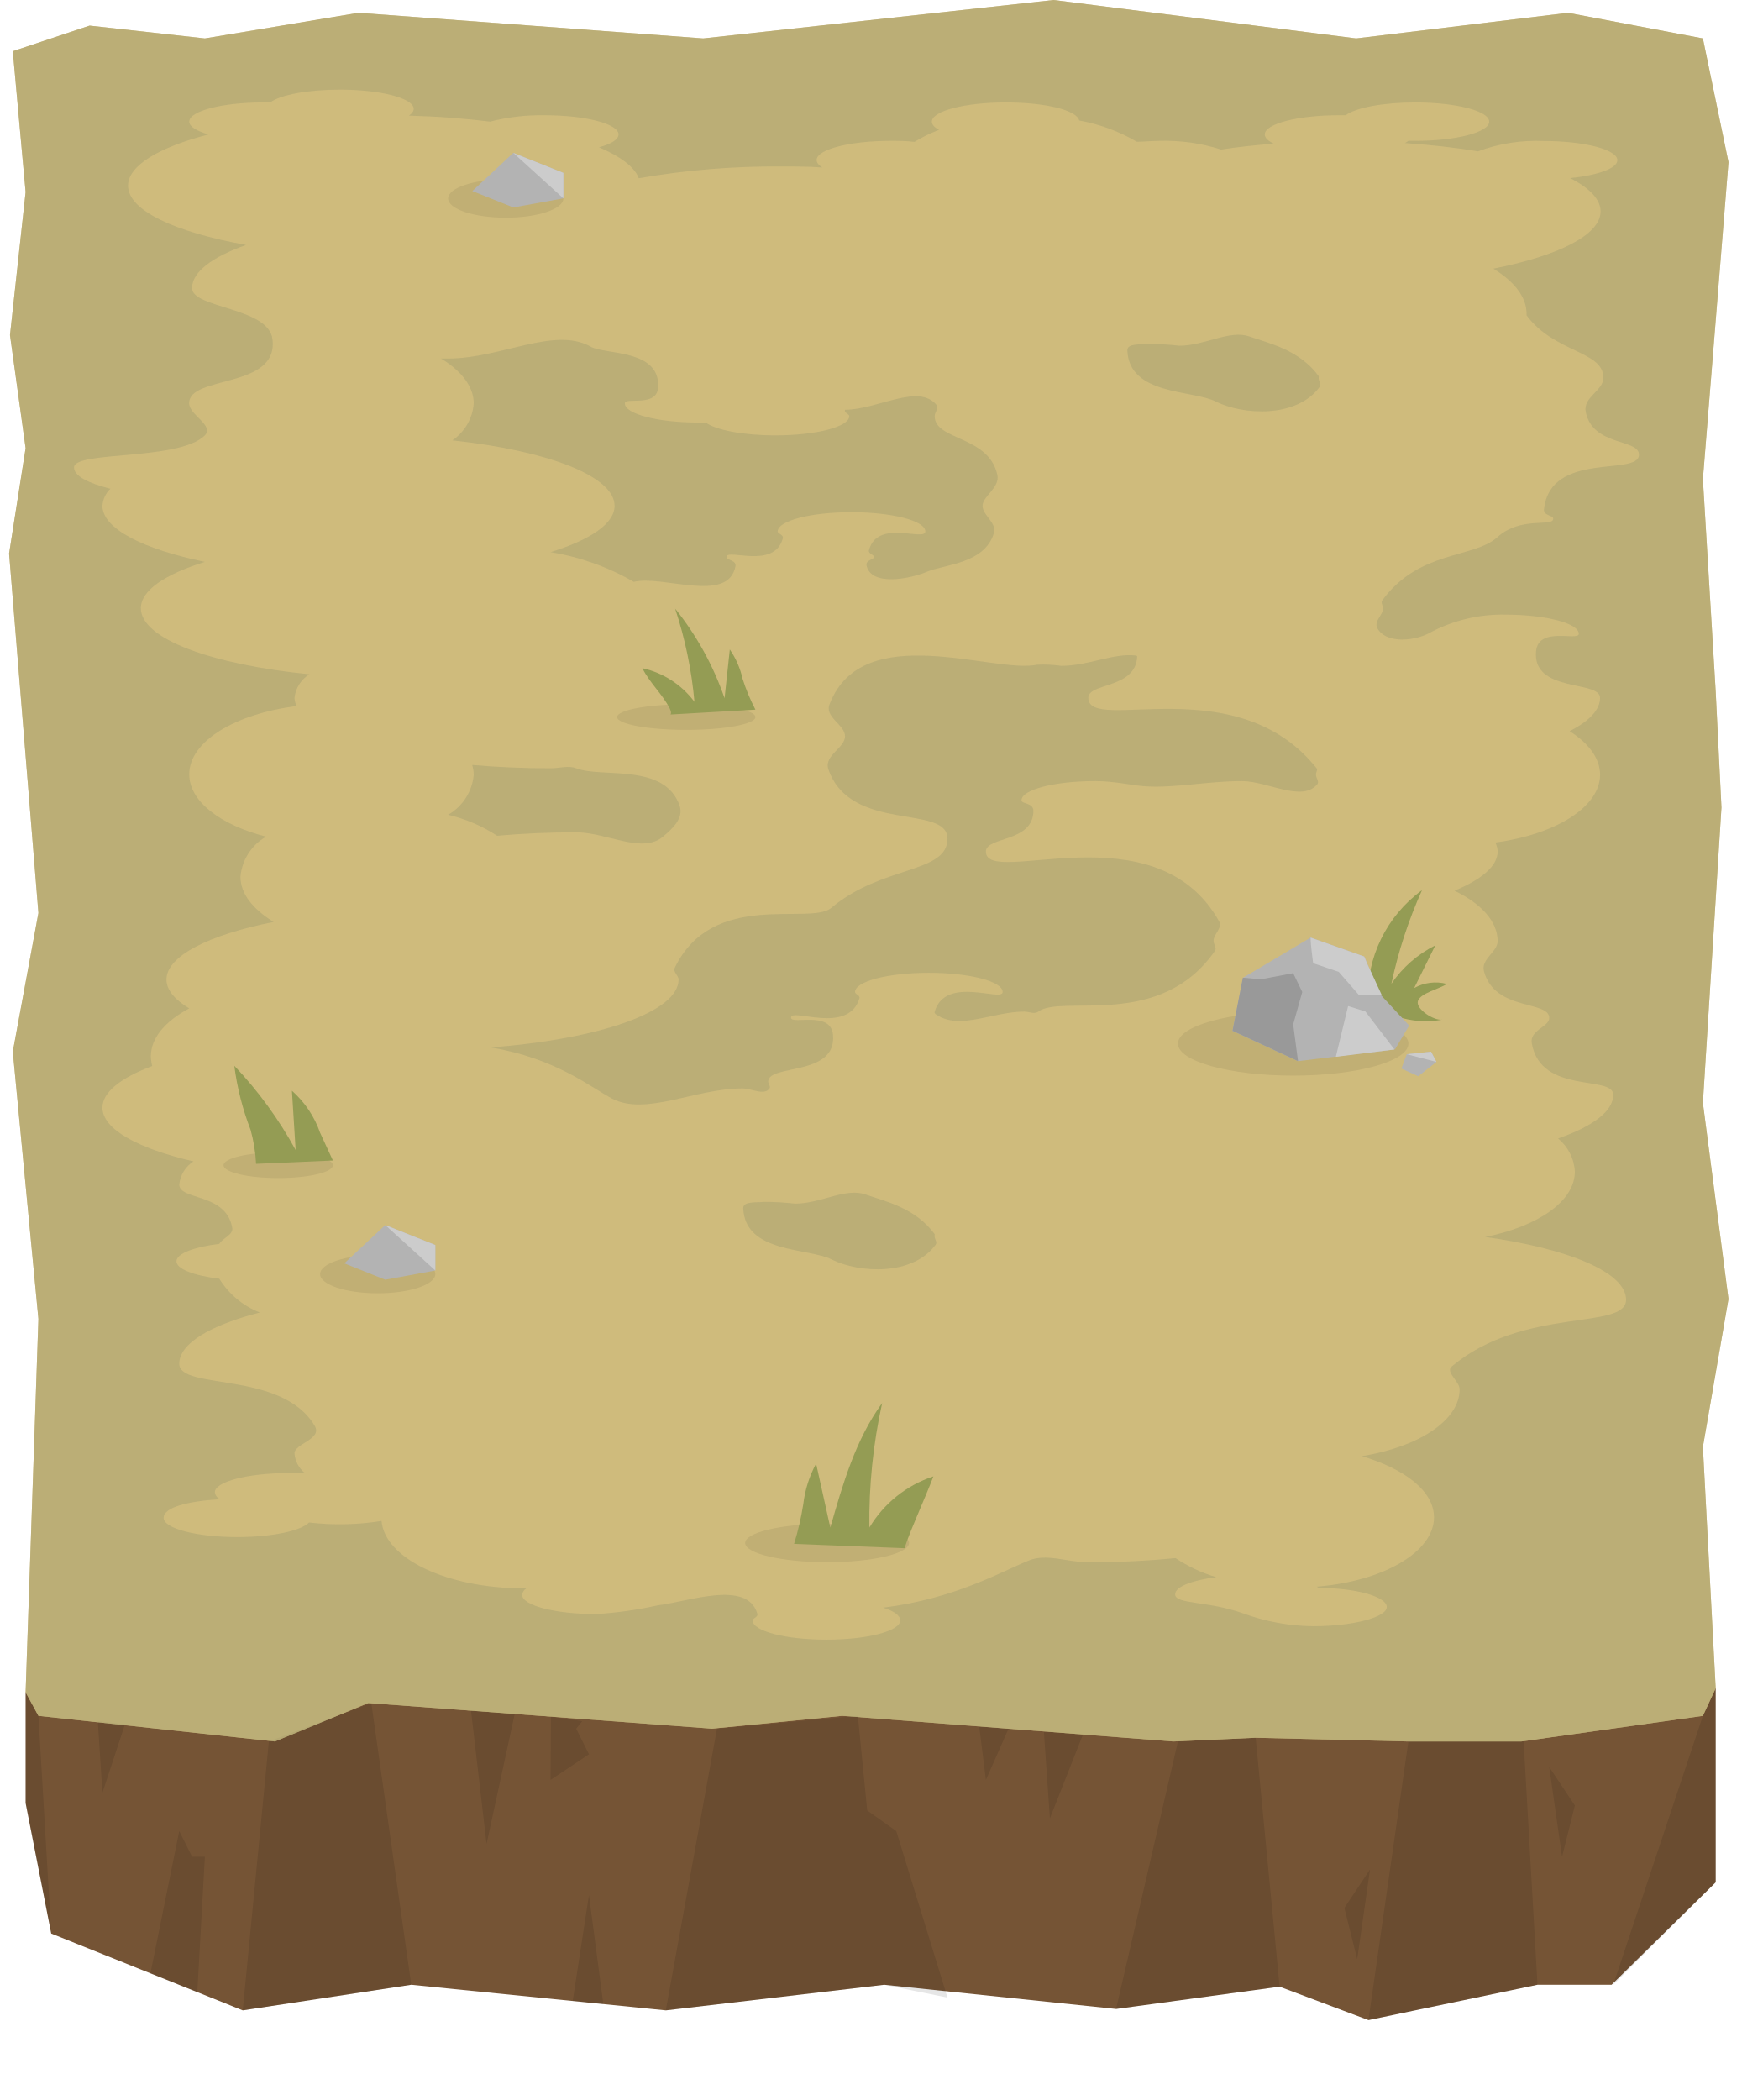
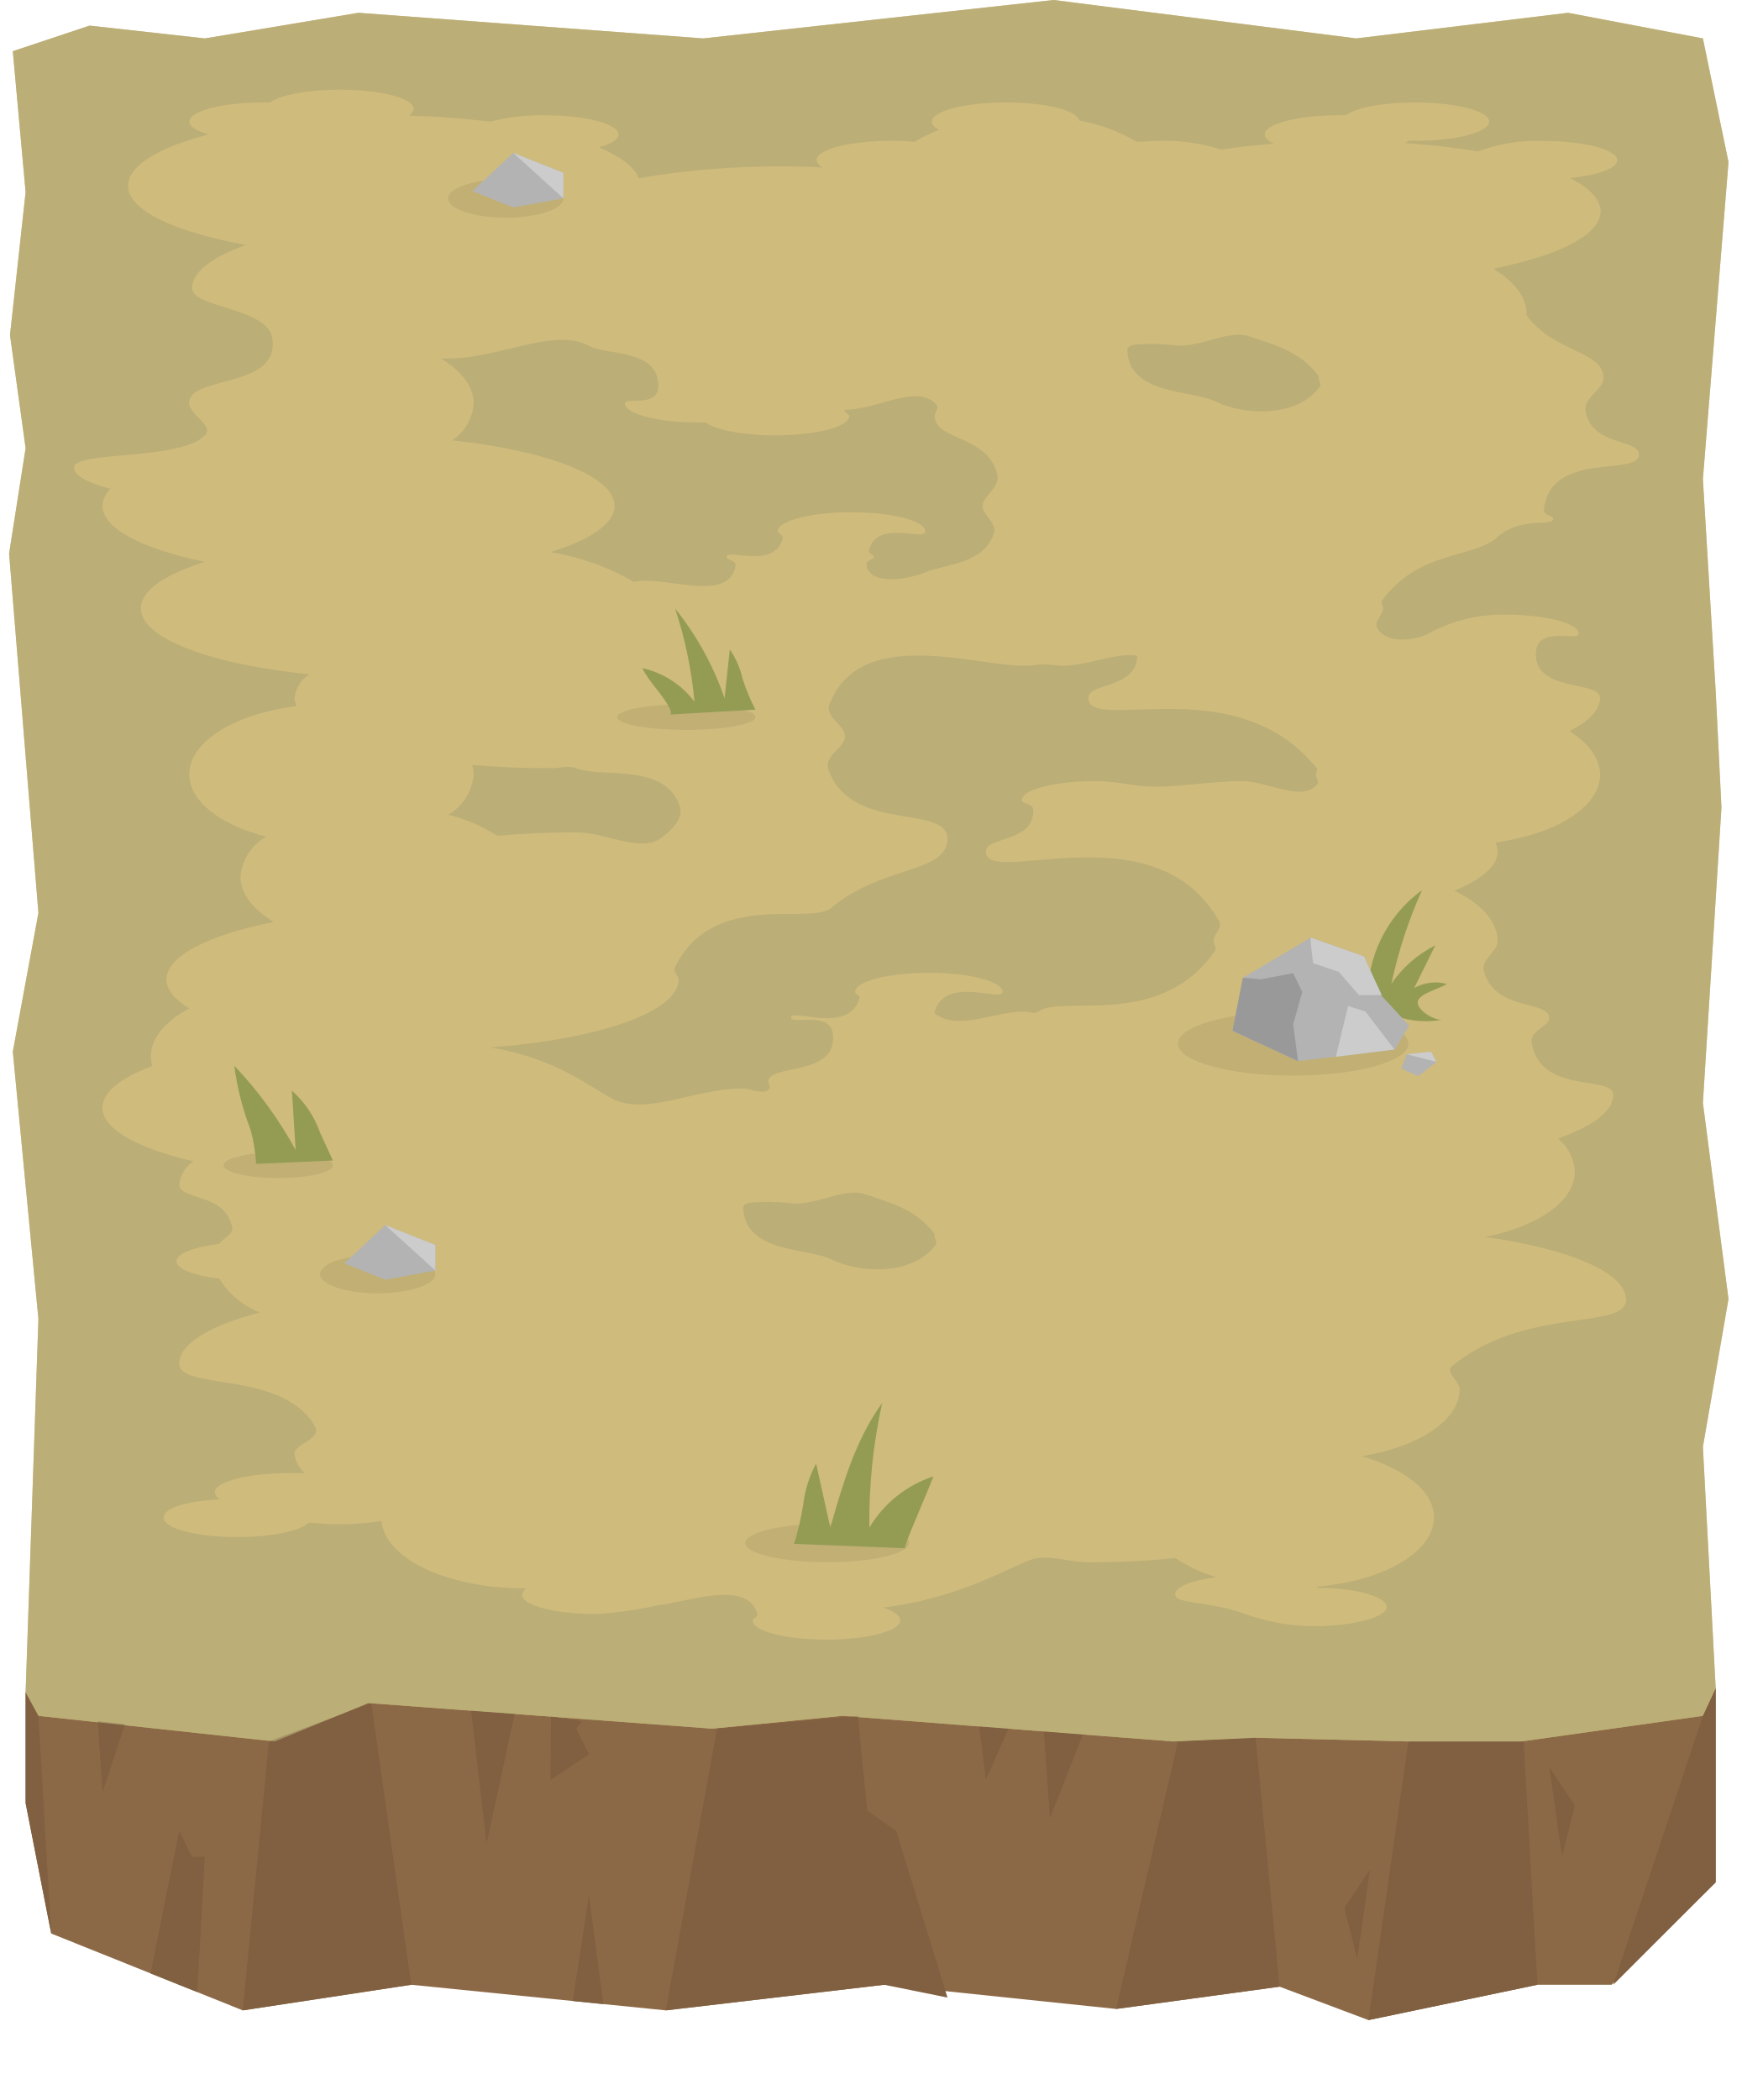
<svg xmlns="http://www.w3.org/2000/svg" viewBox="0 0 136 164">
-   <path d="m134 147-8.13 8h-5.79l-13.2 2.76-6.94-2.61-12.77 1.74-18.11-1.89-17.06 2-19.88-2-13.16 2-14.96-6-2-10.19v-8.65l132-.31v3.15z" fill="#755435" />
+   <path d="m134 147-8.13 8h-5.79l-13.2 2.76-6.94-2.61-12.77 1.74-18.11-1.89-17.06 2-19.88-2-13.16 2-14.96-6-2-10.19v-8.65l132-.31v3.15z" fill="#8c6946" />
  <path d="m133 134-14.18 2h-8.82l-11.93-.29-6.44.29-25.85-2-10.17 1-26.85-2-7.29 3-18.47-2-1-1.84 1-29.15-2-20.88 2-10.83-2.29-28.07 1.29-8.23-1.22-8.83 1.22-11.17-1-11 6-2 9 1 11.99-2 26.93 2 27.37-3 23.63 3 16.55-2 10.53 2 2 9.66-2 24.76 1 16.58.45 9.06-1.45 23.07 2 15.31-2 11.56 1 18.85z" fill="#cfbb7c" />
-   <g opacity=".1">
+   <g fill="#806040">
    <path d="m3 134-1-1.84v8.65l2 10.19z" />
    <path d="m29 133-8 3-2.04 21 13.16-2z" />
    <path d="m67 134-11 1-4 22 17.06-2 4.94 1-4-13-2.27-1.61z" />
    <path d="m98.07 135.71-6.07.29-4.83 20.89 12.77-1.74z" />
    <path d="m119 136h-9l-3.12 21.76 13.2-2.76z" />
    <path d="m134 131.85-1 2.15-7 21 8-8z" />
-   </g>
-   <g opacity=".1">
    <path d="m36.79 133.6 1.21 10.4 2.2-10.15z" />
    <path d="m44.73 156.27 1.27-8.27 1.12 8.51z" />
    <path d="m76.48 134.83.52 4.17 1.77-4z" />
    <path d="m81.53 135.22.47 6.78 2.58-6.54z" />
    <path d="m121 138 1 7 1-4z" />
    <path d="m106 153 1-7-2 3z" />
    <path d="m7.64 134.42.36 5.58 1.76-5.34z" />
    <path d="m11.75 154.11 2.25-11.11 1 2h1l-.59 10.57z" />
    <path d="m43.03 134.06-.03 4.94 3-2-1-2 .47-.58z" />
  </g>
  <g fill="#b2a874" opacity=".7">
    <path d="m37 31.5a3.82 3.82 0 0 1 -1.67 2.89c7.42.8 12.67 2.79 12.67 5.11 0 1.39-1.88 2.65-5 3.62a19 19 0 0 1 6.5 2.32c2.24-.56 7.39 1.73 7.94-1.22.09-.49-.7-.46-.7-.72 0-.71 3.74 1 4.4-1.46.07-.29-.4-.35-.4-.54 0-.83 2.58-1.5 5.76-1.5s5.77.67 5.77 1.5-3.74-1-4.4 1.46c-.08.29.4.35.4.54s-.68.24-.59.66c.34 1.63 3.35 1.07 4.72.49s4.48-.61 5.22-3c.26-.83-.88-1.39-.88-2.15s1.39-1.42 1.15-2.43c-.68-3.07-4.89-2.66-4.89-4.57 0-.3.34-.64.15-.87-1.41-1.73-4.63.37-7.15.37-.09.25.33.32.33.5 0 .83-2.58 1.5-5.77 1.5-2.52 0-4.65-.42-5.44-1h-.56c-3.18 0-5.76-.67-5.76-1.5 0-.52 2.51.34 2.6-1.25.18-3-4.13-2.53-5.27-3.18-2.83-1.59-7.02.93-11.13.93h-.55c1.55.94 2.55 2.17 2.55 3.5z" />
    <path d="m45 65c2.39 0 5.17 1.72 6.79.33.67-.56 1.64-1.41 1.29-2.41-1.17-3.37-6.08-2.14-8.08-2.92-.6-.24-1.3 0-2 0-2.14 0-4.19-.09-6.12-.26a2.8 2.8 0 0 1 .12.76 4 4 0 0 1 -2 3.13 12.08 12.08 0 0 1 3.83 1.64c1.97-.18 4.03-.27 6.17-.27z" />
    <path d="m103 29.38c-1.55-2.09-3.86-2.55-5.41-3.1s-3.49.72-5.49.72a21 21 0 0 0 -2.46-.14c-.53.07-1.61-.07-1.59.5.13 3.53 5.12 3.08 6.91 4 2.12 1.06 6.32 1.31 8.12-1.16.14-.18-.09-.44-.09-.67.01-.07.01-.12.01-.15z" />
    <path d="m73 96.38c-1.55-2.09-3.86-2.55-5.41-3.1s-3.49.72-5.49.72a21 21 0 0 0 -2.46-.14c-.53.07-1.61-.07-1.59.5.13 3.53 5.12 3.08 6.91 4 2.12 1.06 6.32 1.31 8.12-1.16.14-.18-.09-.44-.09-.67.01-.07.01-.12.01-.15z" />
    <path d="m102.83 60c-6.26-7.87-17.83-2.66-17.83-5.5 0-1.21 3.67-.67 3.82-3.22 0-.06-.09-.08-.15-.09-1.75-.19-3.67.81-5.78.81a9.84 9.84 0 0 0 -1.89-.09c-3.37.73-13.62-3.6-16.2 3.07-.44 1.02 1.2 1.61 1.2 2.52s-1.67 1.5-1.3 2.58c1.73 5 9.3 2.69 9.3 5.42s-5.12 2.06-9.07 5.4c-1.67 1.41-9.25-1.47-12.23 4.68-.16.31.3.6.3.92 0 2.53-6.22 4.65-14.67 5.3 5.07.84 7.81 3.11 9.48 4 2.68 1.37 6.46-.8 10.19-.8.71 0 1.69.59 2.1 0 .11-.15-.1-.35-.1-.53 0-1.4 5.35-.38 5.06-3.65-.17-1.94-3.28-.75-3.28-1.35 0-.79 4.45 1.36 5.34-1.49.08-.26-.34-.33-.34-.51 0-.83 2.58-1.5 5.76-1.5s5.77.67 5.77 1.5-4.45-1.33-5.31 1.53c-.06.18.19.27.3.34 1.8 1.05 4.33-.34 6.7-.34.37 0 .79.23 1.09 0 1.9-1.38 9.52 1.46 13.81-4.76.14-.21-.12-.5-.12-.76 0-.53.71-1 .44-1.52-4.98-8.9-18.22-2.59-18.22-5.46 0-1.19 3.7-.69 3.71-3.18 0-.64-.93-.52-.93-.82 0-.83 2.58-1.5 5.76-1.5 1.53 0 2.88.34 3.94.41 2.33.14 4.86-.41 7.52-.41 2 0 4.7 1.68 5.89.24.16-.19-.11-.49-.11-.74s.16-.39.05-.5z" />
    <path d="m133 86.13 1.45-23.07-.45-9.06-1-16.58 2-24.76-2-9.66-10.53-2-16.55 2-23.63-3-27.37 3-26.92-2-12 2-9-1-6 2 1 11-1.22 11.17 1.22 8.83-1.29 8.23 2.29 28.07-2 10.83 2 20.87-1 29.16 1 1.84 18.47 2 7.29-3 26.85 2 10.17-1 25.85 2 6.44-.29 11.93.29h8.82l14.18-2 1-2.15-1-18.85 2-11.55zm-12.41-46.36c-.06.51.72.47.72.73 0 .7-2.5-.23-4.36 1.45s-6.13 1-9 4.95c-.12.17.07.4.07.6 0 .54-.73 1-.45 1.55.71 1.3 3.09 1 4.26.28a12 12 0 0 1 5.71-1.33c3.19 0 5.77.67 5.77 1.5 0 .6-3.16-.62-3.34 1.36-.3 3.26 5 2.24 5 3.64 0 .94-.86 1.83-2.38 2.6 1.49.94 2.38 2.12 2.38 3.4 0 2.53-3.47 4.66-8.18 5.3a1.62 1.62 0 0 1 .18.7c0 1.13-1.25 2.18-3.37 3.06 2.07 1 3.37 2.39 3.37 3.94 0 .84-1.32 1.39-1.07 2.35.85 3.15 5.1 2.25 5.1 3.65 0 .7-1.56.94-1.36 2 .73 4 6.36 2.43 6.36 4 0 1.29-1.62 2.47-4.31 3.41a3.58 3.58 0 0 1 1.31 2.59c0 2.31-2.88 4.28-7 5.1 6.5.91 11 2.76 11 4.9 0 2.42-8 .5-13.61 5.21-.53.44.61 1.16.61 1.79 0 2.43-3.2 4.5-7.63 5.22 3.36 1 5.63 2.73 5.63 4.78 0 2.71-4 5-9.15 5.41l.13.1c3 0 5.33.7 5.33 1.49s-2.58 1.5-5.77 1.5a16.35 16.35 0 0 1 -5.44-1c-2.81-1-5.32-.7-5.32-1.49 0-.59 1.31-1.1 3.21-1.34a11.74 11.74 0 0 1 -3.18-1.49c-2.13.21-4.41.33-6.81.33-1.6 0-3.24-.71-4.63-.15-2.09.84-5.78 3-11.39 3.69.83.26 1.33.6 1.33 1 0 .83-2.58 1.5-5.77 1.5s-5.76-.67-5.76-1.5c0-.19.45-.25.37-.53-.8-2.68-5.42-.92-7.78-.65a30.15 30.15 0 0 1 -4.83.68c-3.18 0-5.76-.67-5.76-1.5a.67.67 0 0 1 .34-.51h-.23c-6 0-10.84-2.34-11.09-5.26a20.6 20.6 0 0 1 -5.66.12c-.63.65-2.89 1.14-5.6 1.14-3.18 0-5.76-.67-5.76-1.5s1.87-1.3 4.4-1.46a.69.69 0 0 1 -.4-.54c0-.83 2.58-1.5 5.76-1.5h1.27a2.18 2.18 0 0 1 -.81-1.54c0-.76 2.2-1.1 1.58-2.15-2.58-4.35-10.58-2.75-10.58-4.85 0-1.58 2.42-3 6.29-4a6.47 6.47 0 0 1 -3.16-2.64c-2-.24-3.35-.76-3.35-1.36s1.37-1.12 3.35-1.36c.24-.46 1.14-.7 1-1.29-.5-2.71-4.13-2.09-4.13-3.35a2.44 2.44 0 0 1 1.11-1.8c-4.34-1.01-7.11-2.51-7.11-4.2 0-1.22 1.46-2.34 3.89-3.25a3.24 3.24 0 0 1 -.11-.75c0-1.45 1.14-2.76 3-3.75-1.14-.68-1.78-1.45-1.78-2.25 0-1.84 3.31-3.5 8.37-4.5-1.61-1-2.59-2.19-2.59-3.53a4 4 0 0 1 2-3.13c-3.55-.91-6-2.75-6-4.87 0-2.57 3.57-4.72 8.38-5.33a1.78 1.78 0 0 1 -.16-.64 2.46 2.46 0 0 1 1.17-1.84c-7.68-.77-13.17-2.78-13.17-5.16 0-1.39 1.88-2.65 5-3.62-4.83-1-8-2.59-8-4.38a2 2 0 0 1 .62-1.33c-1.76-.45-2.84-1-2.84-1.67 0-1.31 8.22-.5 10.22-2.5.77-.76-1.23-1.6-1.23-2.51 0-2.22 7-1.09 6.51-5-.28-2.49-6.28-2.41-6.28-3.99 0-1.27 1.59-2.44 4.22-3.37-5.54-1-9.22-2.68-9.22-4.63 0-1.57 2.42-3 6.28-4-.93-.27-1.5-.62-1.5-1 0-.83 2.58-1.5 5.76-1.5h.56c.79-.59 2.92-1 5.44-1 3.19 0 5.77.67 5.77 1.5 0 .19-.13.36-.37.53 2.24.06 4.36.22 6.33.47a16 16 0 0 1 4.27-.5c3.19 0 5.77.67 5.77 1.5 0 .39-.58.75-1.53 1 1.67.71 2.78 1.53 3.11 2.42a62.16 62.16 0 0 1 11.11-.92c1.1 0 2.17 0 3.22.08-.28-.18-.44-.38-.44-.58 0-.83 2.58-1.5 5.76-1.5.66 0 1.29 0 1.88.08a11.83 11.83 0 0 1 1.92-.94c-.36-.19-.56-.41-.56-.64 0-.83 2.58-1.5 5.76-1.5s5.57.62 5.75 1.41a13.64 13.64 0 0 1 4.5 1.66c.55 0 1.14-.07 1.75-.07a14.35 14.35 0 0 1 4.83.68c1.29-.2 2.67-.35 4.11-.46-.45-.22-.7-.46-.7-.72 0-.83 2.58-1.5 5.76-1.5h.56c.79-.59 2.92-1 5.44-1 3.19 0 5.77.67 5.77 1.5s-2.58 1.5-5.77 1.5h-.54a1.78 1.78 0 0 1 -.27.17c2 .14 4 .36 5.7.65a13.06 13.06 0 0 1 5.12-.81c3.19 0 5.77.67 5.77 1.5 0 .64-1.53 1.18-3.69 1.4 1.52.77 2.38 1.66 2.38 2.6 0 1.84-3.31 3.47-8.37 4.47 1.61 1 2.59 2.19 2.59 3.53v.12c2.2 2.95 6 2.75 6 4.88 0 1-1.6 1.5-1.38 2.65.53 2.71 4.16 2.09 4.16 3.35-.01 1.72-6.92-.34-7.42 4.26z" />
  </g>
  <ellipse cx="64.6" cy="120.5" opacity=".07" rx="6.4" ry="1.5" />
  <path d="m70.69 120.91c-.13-.17 1.63-4.06 2.21-5.61a9.13 9.13 0 0 0 -5 4 42.49 42.49 0 0 1 1-9.73c-2.08 2.86-3.08 6.33-4.05 9.73l-1.11-5a8.82 8.82 0 0 0 -1 3.16 22.33 22.33 0 0 1 -.72 3.11" fill="#949c54" />
  <ellipse cx="21.73" cy="91" opacity=".07" rx="4.27" ry="1" />
  <path d="m26 90.63s-.88-1.91-1-2.17a7.81 7.81 0 0 0 -2.2-3.28l.29 4.63a31.32 31.32 0 0 0 -4.79-6.58 21.38 21.38 0 0 0 1.27 5 12.13 12.13 0 0 1 .43 2.66" fill="#949c54" />
  <ellipse cx="29.5" cy="99.5" opacity=".07" rx="4.5" ry="1.5" />
  <path d="m26.89 98.66 3.2-2.99 3.91 1.56v1.99l-3.91.72z" fill="#b3b3b3" />
  <path d="m30.09 95.67 3.91 1.56v1.99z" fill="#ccc" />
  <ellipse cx="101" cy="81.5" opacity=".07" rx="9" ry="2.5" />
  <path d="m106.83 78.22a10.28 10.28 0 0 1 4.23-8.7 36.09 36.09 0 0 0 -2.39 7.31 9 9 0 0 1 3.43-3l-1.65 3.33a3.43 3.43 0 0 1 2.55-.32c-.53.38-2.08.71-2.26 1.34s1.26 1.55 1.91 1.45a7 7 0 0 1 -3.55-.25l.15.86c-.07.34-.6.34-.87.11s-.42-.58-.72-.77c-.73-.45-1.93.31-2.47-.37z" fill="#949c54" />
  <path d="m108.95 81.95-7.57.92-5.12-2.37.83-4.15.75-.44 4.52-2.69 4.19 1.48 1.32 3.03 2.19 2.36" fill="#b3b3b3" />
  <path d="m102.36 73.22c0 .6.2 2 .2 2l2 .68 1.58 1.81h1.78l-1.12-2.41-.25-.6z" fill="#ccc" />
  <path d="m106.64 78.99-1.35-.42-.96 3.96 4.58-.57z" fill="#ccc" />
  <path d="m101 80 .71-2.53-.71-1.47-2.53.48-1.4-.13-.81 4.15 5.12 2.37z" fill="#999" />
  <path d="m109.45 83.45.42-1.12 1.9-.2.42.8-1.42 1.12z" fill="#b3b3b3" />
  <path d="m109.87 82.33 1.9-.2.42.8z" fill="#ccc" />
  <ellipse cx="53.6" cy="56" opacity=".07" rx="5.4" ry="1" />
  <path d="m52.37 55.8c.09-.14 0-.32-.06-.47-.57-1.12-1.57-2-2.14-3.15a6.94 6.94 0 0 1 4.07 2.63 32.4 32.4 0 0 0 -1.51-7.28 23.22 23.22 0 0 1 3.86 7l.41-3.81a6.54 6.54 0 0 1 1 2.3 15.43 15.43 0 0 0 1 2.4" fill="#949c54" />
  <ellipse cx="39.5" cy="15.5" opacity=".07" rx="4.5" ry="1.5" />
  <path d="m36.89 14.92 3.2-2.98 3.91 1.56v1.99l-3.91.71z" fill="#b3b3b3" />
  <path d="m40.09 11.94 3.91 1.56v1.99z" fill="#ccc" />
</svg>
